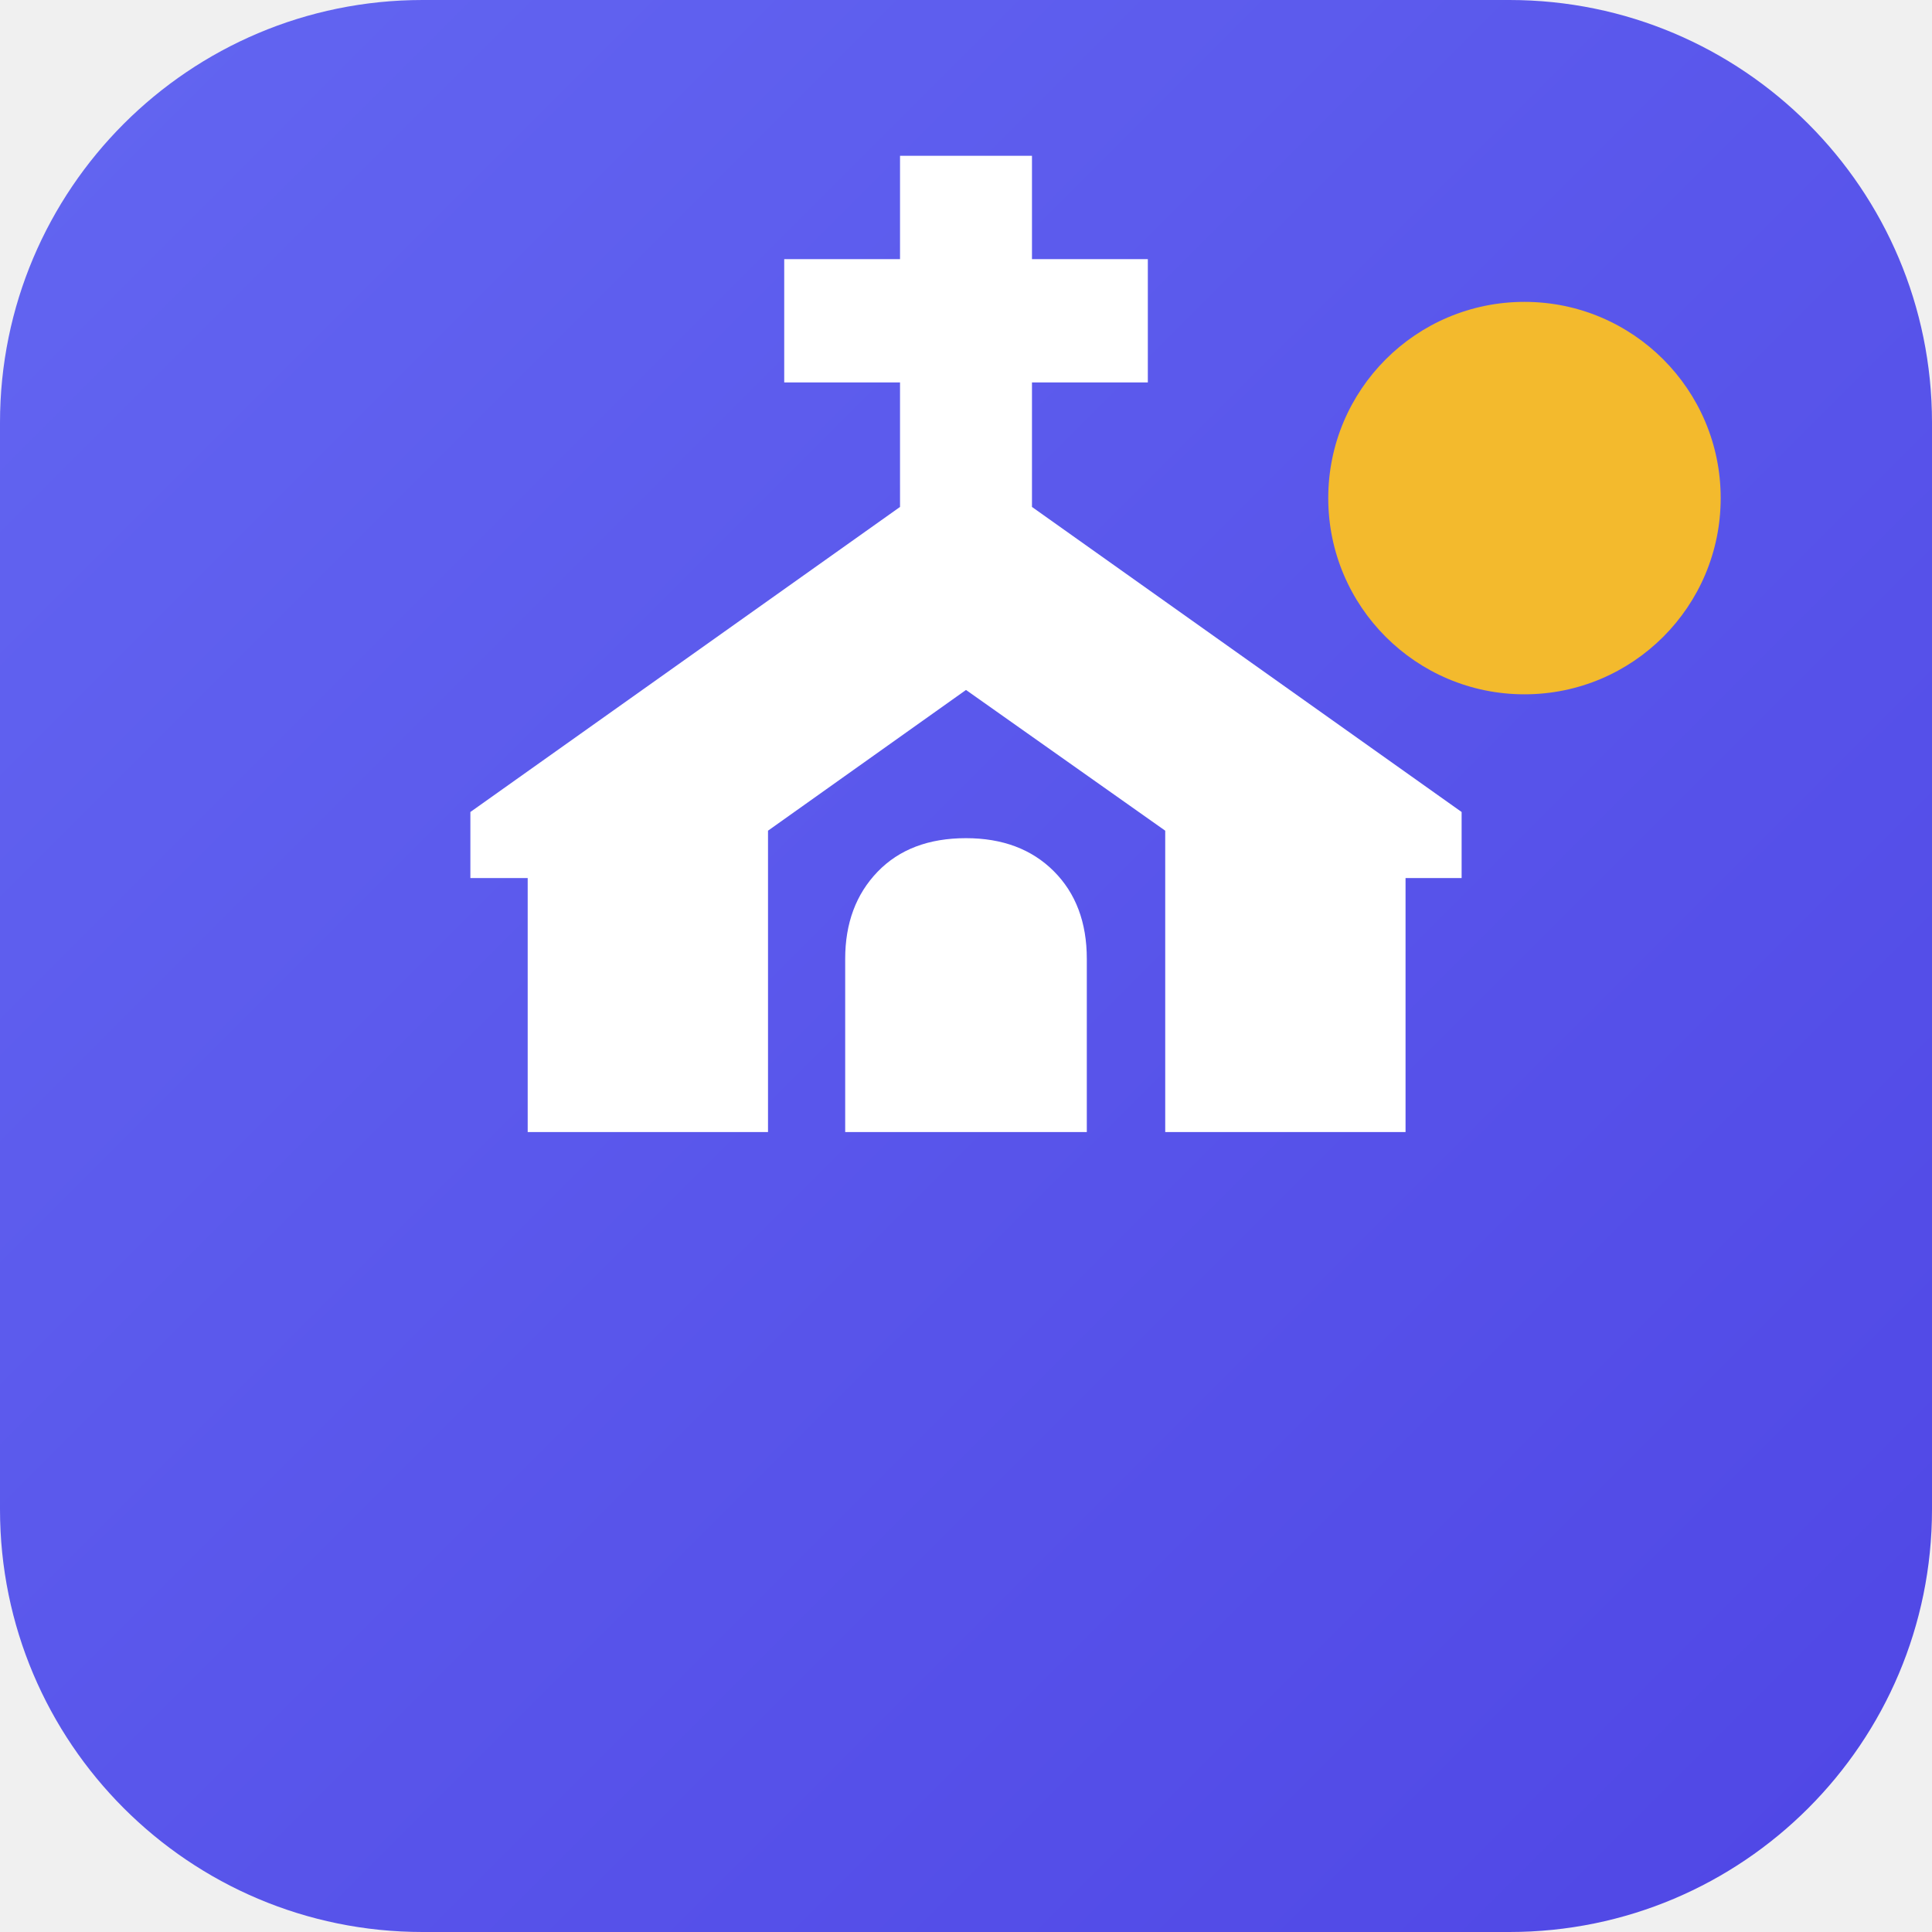
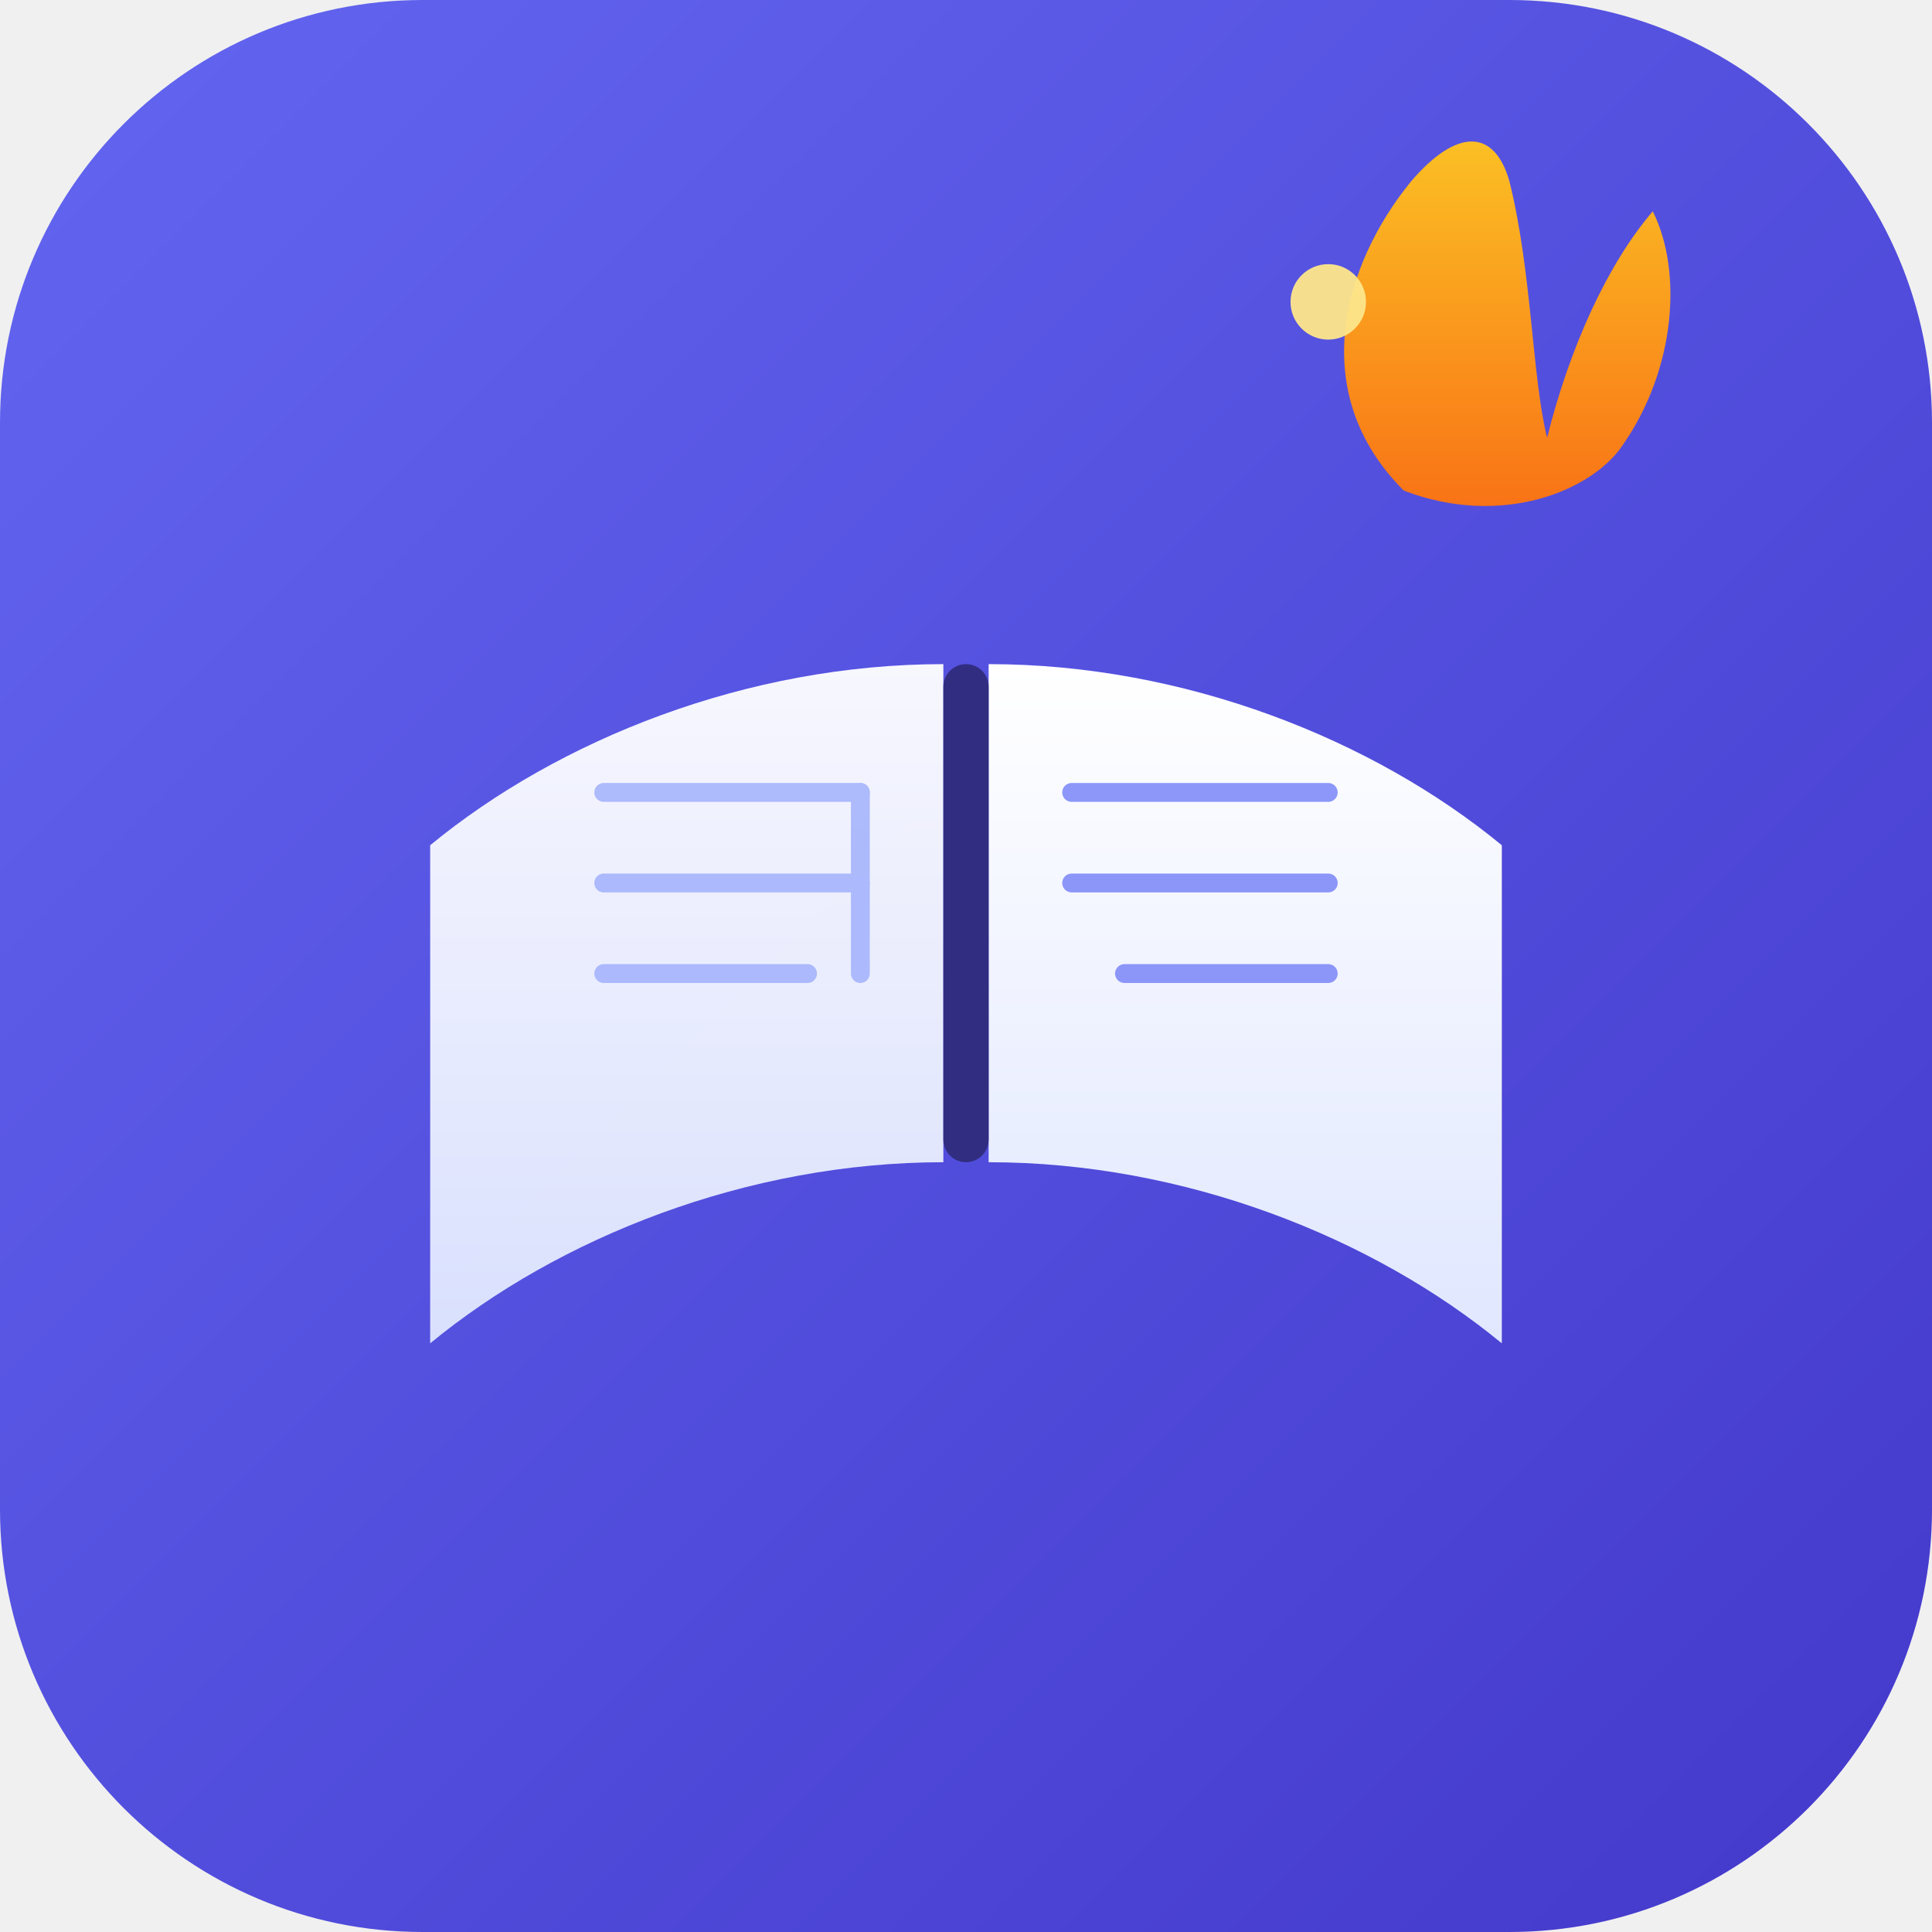
<svg xmlns="http://www.w3.org/2000/svg" width="512" height="512" viewBox="0 0 512 512">
  <defs>
    <linearGradient id="bg" x1="0" y1="0" x2="1" y2="1">
      <stop offset="0%" stop-color="#6366f1" />
-       <stop offset="100%" stop-color="#4f46e5" />
+       <stop offset="100%" stop-color="#4338ca" />
+     </linearGradient>
+     <linearGradient id="book" x1="0" y1="0" x2="0" y2="1">
+       <stop offset="0%" stop-color="#ffffff" />
+       <stop offset="100%" stop-color="#e0e7ff" />
+     </linearGradient>
+     <linearGradient id="flame" x1="0" y1="1" x2="0" y2="0">
+       <stop offset="0%" stop-color="#f97316" />
+       <stop offset="100%" stop-color="#fbbf24" />
    </linearGradient>
  </defs>
  <rect width="512" height="512" rx="112" fill="url(#bg)" />
-   <text x="256" y="300" font-family="-apple-system,'Apple SD Gothic Neo','Noto Sans KR',sans-serif" font-size="330" font-weight="800" text-anchor="middle" fill="#ffffff">⛪</text>
-   <circle cx="404" cy="132" r="52" fill="#fbbf24" opacity="0.95" />
+   <g transform="translate(256 268)">
+     <path d="M-6,-92 C-58,-92 -108,-72 -142,-44 L-142,88 C-108,60 -58,40 -6,40 Z" fill="url(#book)" opacity="0.95" />
+     <path d="M6,-92 C58,-92 108,-72 142,-44 L142,88 C108,60 58,40 6,40 Z" fill="url(#book)" />
+     <rect x="-6" y="-92" width="12" height="132" rx="6" fill="#312e81" />
+     <g stroke="#a5b4fc" stroke-width="5" stroke-linecap="round" opacity="0.9">
+       <line x1="-96" y1="-58" x2="-28" y2="-58" />
+       <line x1="-96" y1="-34" x2="-28" y2="-34" />
+       <line x1="-96" y1="-10" x2="-42" y2="-10" />
+       <line x1="-28" y1="-58" x2="-28" y2="-10" />
+     </g>
+     <g stroke="#818cf8" stroke-width="5" stroke-linecap="round" opacity="0.9">
+       <line x1="28" y1="-58" x2="96" y2="-58" />
+       <line x1="28" y1="-34" x2="96" y2="-34" />
+       <line x1="42" y1="-10" x2="96" y2="-10" />
+     </g>
+   </g>
+   <g transform="translate(372 96)">
+     <path d="M0,34 C-26,8 -16,-26 2,-48 C14,-62 24,-62 28,-48 C34,-24 34,4 38,20 C44,-4 54,-26 66,-40 C74,-24 72,2 58,22 C50,34 26,44 0,34 Z" fill="url(#flame)" />
+     <circle cx="-20" cy="-16" r="10" fill="#fde68a" opacity="0.95" />
+   </g>
</svg>
